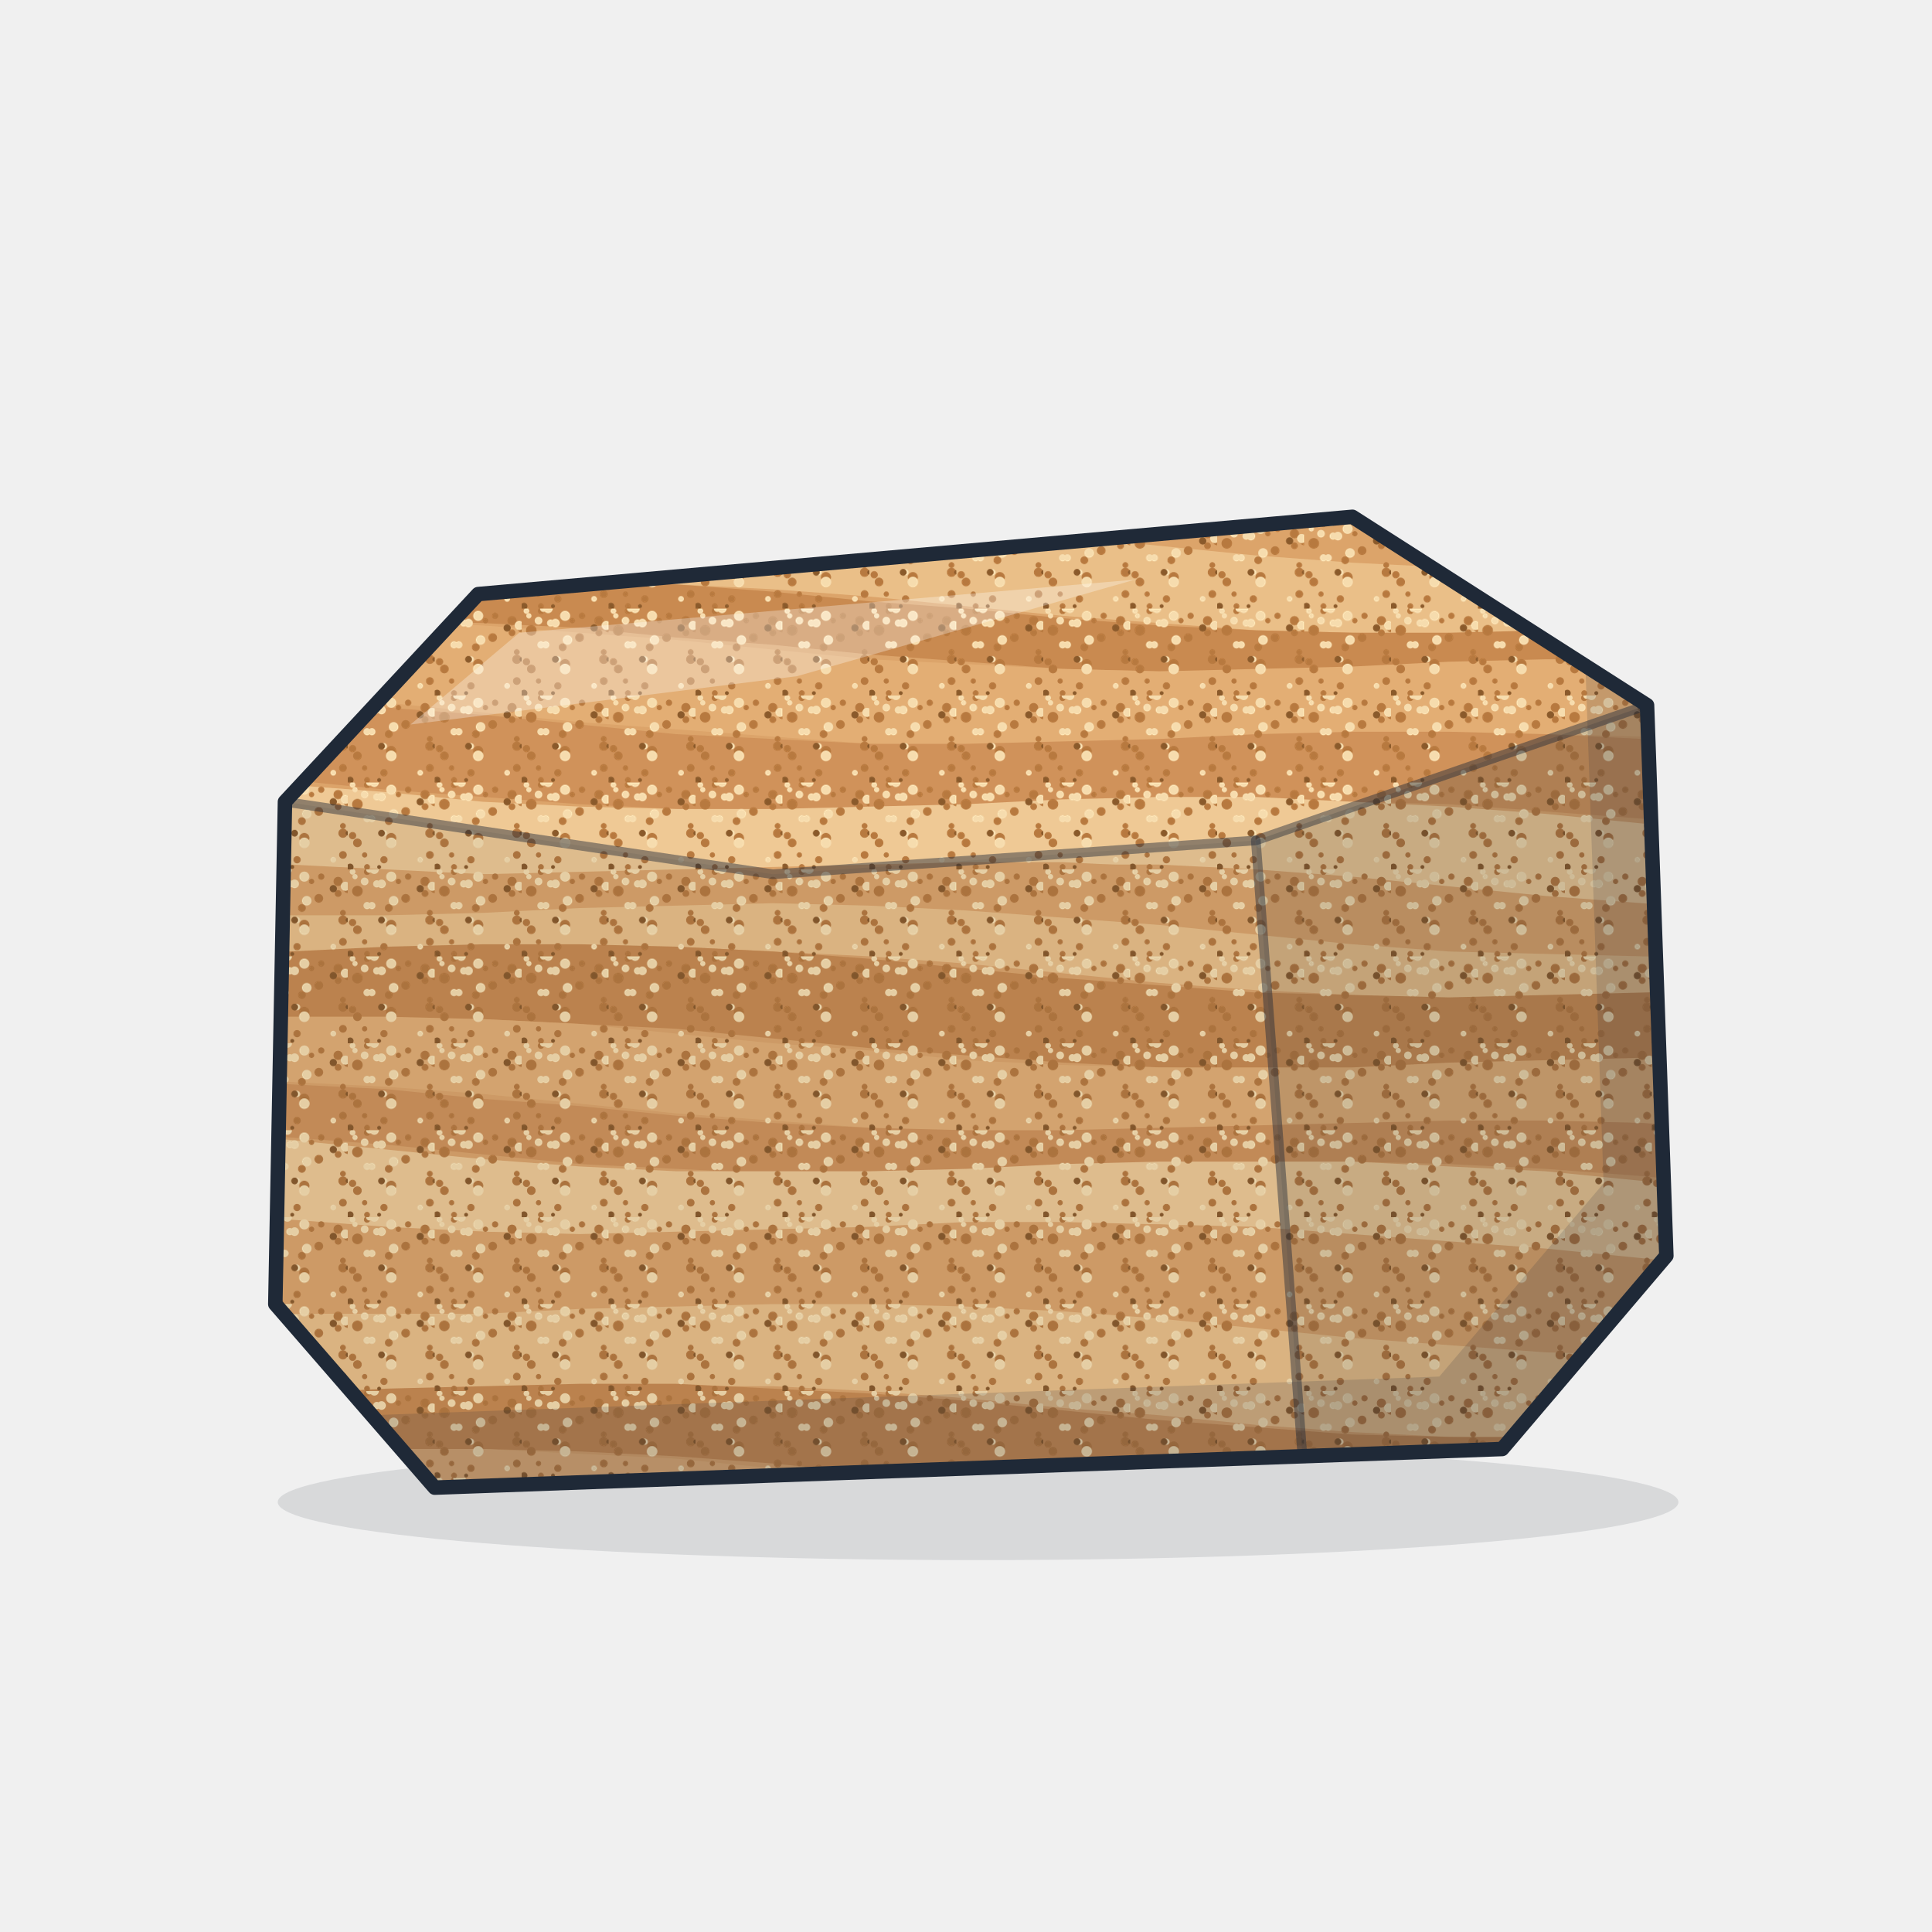
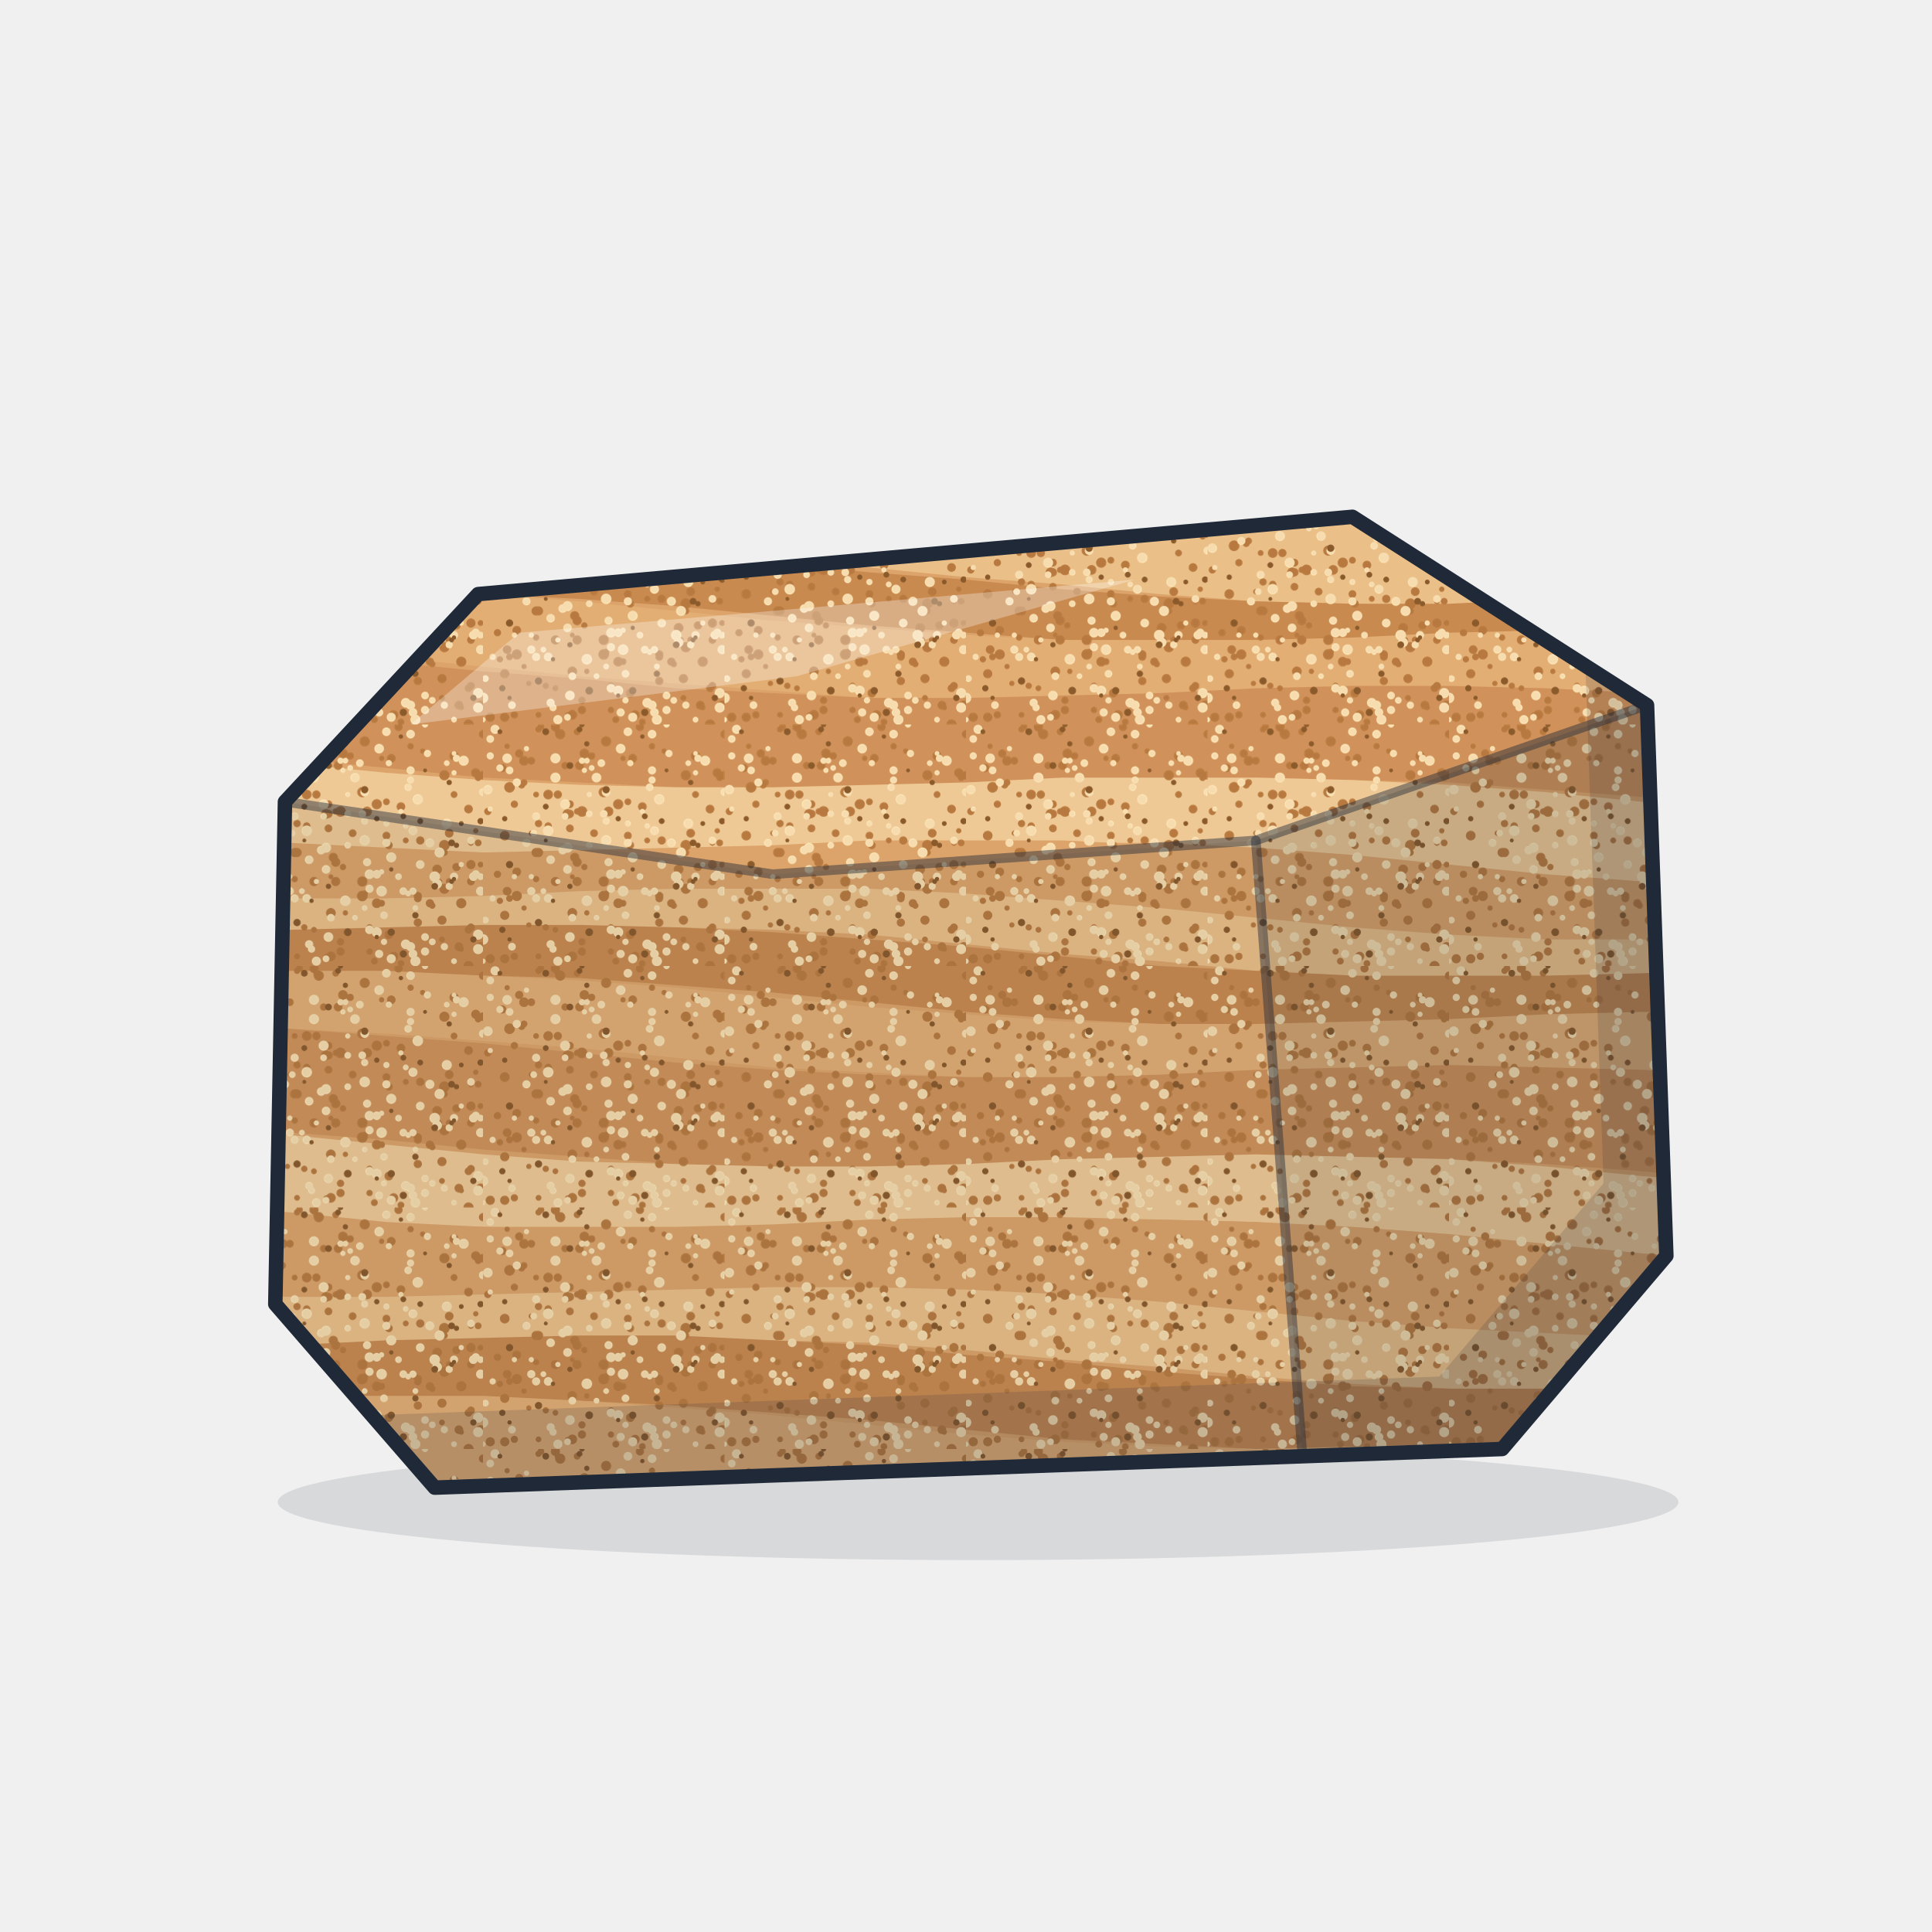
<svg xmlns="http://www.w3.org/2000/svg" viewBox="0 0 800 800">
  <defs>
    <clipPath id="sandstone-clip">
      <path d="M118 332L198 246L560 214L682 292L690 520L622 600L180 616L114 540Z" />
    </clipPath>
-     <pattern id="sandstone-grain" width="36" height="36" patternUnits="userSpaceOnUse">
+     <pattern id="sandstone-grain" width="100" height="100" patternUnits="userSpaceOnUse">
      <g fill="#b7793f">
-         <circle cx="8" cy="35" r="1.2" />
-         <circle cx="25" cy="3" r="1.3" />
-         <circle cx="36" cy="8" r="1.8" />
-         <circle cx="17" cy="16" r="1.6" />
-         <circle cx="7" cy="30" r="1.1" />
-         <circle cx="8" cy="1" r="1.3" />
-         <circle cx="15" cy="32" r="1.5" />
-         <circle cx="4" cy="9" r="2.2" />
-         <circle cx="2" cy="22" r="1.5" />
-         <circle cx="24" cy="12" r="1.8" />
-         <circle cx="18" cy="23" r="2.1" />
-         <circle cx="21" cy="5" r="1.1" />
-         <circle cx="34" cy="18" r="1.2" />
-         <circle cx="34" cy="21" r="1.9" />
-         <circle cx="32" cy="10" r="1.4" />
-         <circle cx="32" cy="5" r="1.9" />
-         <circle cx="4" cy="25" r="1.8" />
-         <circle cx="34" cy="30" r="1.6" />
+         <circle cx="23" cy="96" r="1.2" />
+         <circle cx="70" cy="9" r="1.3" />
+         <circle cx="100" cy="21" r="1.8" />
+         <circle cx="46" cy="45" r="1.6" />
+         <circle cx="19" cy="83" r="1.1" />
+         <circle cx="23" cy="2" r="1.3" />
+         <circle cx="41" cy="90" r="1.5" />
+         <circle cx="11" cy="26" r="2.2" />
+         <circle cx="6" cy="62" r="1.5" />
+         <circle cx="66" cy="34" r="1.8" />
+         <circle cx="50" cy="65" r="2.1" />
+         <circle cx="58" cy="14" r="1.1" />
+         <circle cx="95" cy="49" r="1.2" />
+         <circle cx="95" cy="58" r="1.9" />
+         <circle cx="88" cy="29" r="1.4" />
+         <circle cx="88" cy="13" r="1.9" />
+         <circle cx="10" cy="69" r="1.8" />
+         <circle cx="95" cy="84" r="1.6" />
+         <circle cx="20" cy="15" r="1.6" />
+         <circle cx="51" cy="7" r="2.1" />
+         <circle cx="51" cy="70" r="1.3" />
+         <circle cx="24" cy="1" r="1.4" />
+         <circle cx="27" cy="42" r="1.5" />
+         <circle cx="83" cy="89" r="1.2" />
+         <circle cx="40" cy="17" r="1.8" />
+         <circle cx="97" cy="20" r="1.9" />
+         <circle cx="30" cy="1" r="1.9" />
+         <circle cx="34" cy="17" r="1.5" />
+         <circle cx="23" cy="41" r="1.5" />
+         <circle cx="42" cy="59" r="1.3" />
+         <circle cx="10" cy="9" r="1.1" />
+         <circle cx="52" cy="36" r="2.0" />
+         <circle cx="50" cy="71" r="2.2" />
+         <circle cx="6" cy="2" r="1.2" />
+         <circle cx="39" cy="57" r="1.9" />
+         <circle cx="35" cy="96" r="1.0" />
+         <circle cx="84" cy="21" r="2.1" />
+         <circle cx="3" cy="97" r="1.9" />
+         <circle cx="99" cy="58" r="1.2" />
+         <circle cx="97" cy="44" r="1.1" />
+         <circle cx="61" cy="50" r="1.6" />
+         <circle cx="15" cy="12" r="1.7" />
+         <circle cx="45" cy="13" r="1.5" />
+         <circle cx="73" cy="72" r="1.6" />
+         <circle cx="39" cy="36" r="1.3" />
+         <circle cx="20" cy="45" r="1.1" />
+         <circle cx="73" cy="71" r="1.7" />
+         <circle cx="2" cy="36" r="1.5" />
+         <circle cx="9" cy="97" r="1.9" />
+         <circle cx="50" cy="71" r="1.2" />
+         <circle cx="23" cy="53" r="1.9" />
+         <circle cx="65" cy="1" r="1.7" />
+         <circle cx="91" cy="74" r="2.1" />
+         <circle cx="98" cy="22" r="1.4" />
+         <circle cx="55" cy="98" r="1.4" />
+         <circle cx="94" cy="85" r="1.6" />
+         <circle cx="63" cy="96" r="1.9" />
+         <circle cx="30" cy="85" r="1.2" />
+         <circle cx="37" cy="96" r="2.0" />
+         <circle cx="31" cy="29" r="1.7" />
+         <circle cx="84" cy="68" r="2.1" />
+         <circle cx="73" cy="82" r="1.7" />
+         <circle cx="36" cy="43" r="1.6" />
+         <circle cx="53" cy="84" r="1.3" />
+         <circle cx="7" cy="73" r="1.3" />
+         <circle cx="42" cy="12" r="2.0" />
+         <circle cx="27" cy="29" r="2.0" />
+         <circle cx="50" cy="28" r="2.1" />
+         <circle cx="41" cy="36" r="2.2" />
+         <circle cx="79" cy="75" r="1.3" />
+         <circle cx="81" cy="60" r="2.0" />
+         <circle cx="37" cy="78" r="2.0" />
+         <circle cx="39" cy="65" r="1.9" />
+         <circle cx="99" cy="92" r="1.9" />
+         <circle cx="14" cy="61" r="1.8" />
+         <circle cx="9" cy="46" r="2.0" />
+         <circle cx="91" cy="93" r="1.1" />
+         <circle cx="61" cy="87" r="1.8" />
+         <circle cx="32" cy="4" r="2.1" />
+         <circle cx="86" cy="65" r="1.4" />
+         <circle cx="83" cy="81" r="1.9" />
+         <circle cx="60" cy="32" r="1.4" />
+         <circle cx="36" cy="33" r="1.6" />
+         <circle cx="11" cy="72" r="1.4" />
+         <circle cx="16" cy="25" r="1.5" />
+         <circle cx="43" cy="78" r="1.1" />
+         <circle cx="22" cy="29" r="1.2" />
+         <circle cx="75" cy="11" r="1.1" />
+         <circle cx="56" cy="74" r="2.0" />
+         <circle cx="56" cy="33" r="2.1" />
+         <circle cx="74" cy="48" r="1.7" />
+         <circle cx="94" cy="100" r="2.1" />
+         <circle cx="13" cy="33" r="1.5" />
+         <circle cx="17" cy="76" r="1.1" />
+         <circle cx="89" cy="59" r="1.7" />
+         <circle cx="41" cy="94" r="1.7" />
+         <circle cx="90" cy="92" r="1.8" />
+         <circle cx="98" cy="49" r="1.4" />
+         <circle cx="84" cy="53" r="1.4" />
+         <circle cx="68" cy="48" r="1.2" />
+         <circle cx="84" cy="50" r="2.2" />
+         <circle cx="53" cy="94" r="1.3" />
+         <circle cx="22" cy="53" r="1.9" />
+         <circle cx="82" cy="65" r="1.1" />
+         <circle cx="39" cy="3" r="1.4" />
+         <circle cx="94" cy="35" r="1.8" />
+         <circle cx="62" cy="14" r="1.8" />
+         <circle cx="8" cy="18" r="1.7" />
+         <circle cx="13" cy="96" r="1.5" />
+         <circle cx="63" cy="97" r="1.1" />
+         <circle cx="100" cy="4" r="1.7" />
+         <circle cx="66" cy="99" r="1.4" />
+         <circle cx="95" cy="65" r="1.6" />
+         <circle cx="17" cy="24" r="1.4" />
+         <circle cx="35" cy="37" r="2.0" />
+         <circle cx="37" cy="63" r="1.0" />
+         <circle cx="14" cy="71" r="2.1" />
+         <circle cx="31" cy="3" r="1.3" />
+         <circle cx="36" cy="37" r="1.7" />
+         <circle cx="30" cy="65" r="1.9" />
+         <circle cx="78" cy="74" r="1.7" />
+         <circle cx="26" cy="84" r="1.3" />
+         <circle cx="86" cy="45" r="1.8" />
+         <circle cx="50" cy="65" r="1.4" />
+         <circle cx="58" cy="74" r="1.4" />
+         <circle cx="60" cy="46" r="1.6" />
+         <circle cx="38" cy="55" r="1.9" />
+         <circle cx="17" cy="15" r="2.0" />
+         <circle cx="9" cy="79" r="1.9" />
+         <circle cx="22" cy="64" r="1.3" />
      </g>
      <g fill="#f6dcae">
-         <circle cx="7" cy="5" r="1.6" />
-         <circle cx="18" cy="3" r="2.1" />
-         <circle cx="18" cy="25" r="1.3" />
-         <circle cx="9" cy="0" r="1.4" />
-         <circle cx="10" cy="15" r="1.5" />
-         <circle cx="30" cy="32" r="1.2" />
-         <circle cx="14" cy="6" r="1.8" />
-         <circle cx="35" cy="7" r="1.9" />
-         <circle cx="11" cy="0" r="1.9" />
-         <circle cx="12" cy="6" r="1.5" />
-         <circle cx="8" cy="15" r="1.5" />
-         <circle cx="15" cy="21" r="1.3" />
-         <circle cx="3" cy="3" r="1.1" />
-         <circle cx="19" cy="13" r="2.0" />
-         <circle cx="18" cy="25" r="2.2" />
-         <circle cx="2" cy="1" r="1.2" />
+         <circle cx="88" cy="20" r="1.1" />
+         <circle cx="4" cy="72" r="1.3" />
+         <circle cx="31" cy="98" r="1.9" />
+         <circle cx="74" cy="58" r="1.8" />
+         <circle cx="1" cy="81" r="1.4" />
+         <circle cx="85" cy="41" r="2.1" />
+         <circle cx="0" cy="98" r="1.1" />
+         <circle cx="51" cy="48" r="2.2" />
+         <circle cx="72" cy="98" r="2.1" />
+         <circle cx="43" cy="15" r="1.2" />
+         <circle cx="71" cy="95" r="1.8" />
+         <circle cx="35" cy="60" r="1.8" />
+         <circle cx="25" cy="69" r="1.2" />
+         <circle cx="3" cy="6" r="1.6" />
+         <circle cx="70" cy="23" r="1.5" />
+         <circle cx="69" cy="26" r="1.6" />
+         <circle cx="60" cy="41" r="1.3" />
+         <circle cx="69" cy="70" r="1.2" />
+         <circle cx="81" cy="66" r="2.0" />
+         <circle cx="78" cy="49" r="1.9" />
+         <circle cx="31" cy="65" r="1.1" />
+         <circle cx="35" cy="51" r="2.1" />
+         <circle cx="68" cy="91" r="2.0" />
+         <circle cx="97" cy="62" r="1.7" />
+         <circle cx="47" cy="22" r="2.0" />
+         <circle cx="61" cy="16" r="1.3" />
+         <circle cx="22" cy="72" r="1.7" />
+         <circle cx="20" cy="69" r="1.7" />
+         <circle cx="27" cy="44" r="2.2" />
+         <circle cx="14" cy="24" r="1.7" />
+         <circle cx="84" cy="92" r="1.5" />
+         <circle cx="77" cy="12" r="1.5" />
+         <circle cx="86" cy="67" r="1.5" />
+         <circle cx="60" cy="49" r="1.7" />
+         <circle cx="88" cy="98" r="1.2" />
+         <circle cx="76" cy="94" r="1.7" />
+         <circle cx="50" cy="37" r="1.6" />
+         <circle cx="58" cy="61" r="1.1" />
+         <circle cx="100" cy="28" r="1.7" />
+         <circle cx="20" cy="63" r="1.1" />
+         <circle cx="34" cy="38" r="1.4" />
+         <circle cx="49" cy="16" r="1.6" />
+         <circle cx="80" cy="63" r="2.2" />
+         <circle cx="95" cy="48" r="1.6" />
+         <circle cx="76" cy="88" r="1.6" />
+         <circle cx="67" cy="69" r="1.6" />
+         <circle cx="51" cy="40" r="1.5" />
+         <circle cx="47" cy="80" r="1.2" />
+         <circle cx="12" cy="92" r="1.6" />
+         <circle cx="70" cy="92" r="1.9" />
+         <circle cx="57" cy="95" r="1.7" />
+         <circle cx="45" cy="18" r="1.2" />
+         <circle cx="79" cy="90" r="1.4" />
+         <circle cx="53" cy="68" r="1.7" />
+         <circle cx="28" cy="91" r="1.7" />
+         <circle cx="71" cy="69" r="1.5" />
+         <circle cx="70" cy="19" r="1.7" />
+         <circle cx="65" cy="63" r="1.4" />
+         <circle cx="18" cy="10" r="1.1" />
+         <circle cx="18" cy="49" r="1.7" />
+         <circle cx="71" cy="44" r="1.9" />
+         <circle cx="3" cy="35" r="1.1" />
+         <circle cx="52" cy="57" r="1.7" />
+         <circle cx="44" cy="37" r="1.4" />
+         <circle cx="11" cy="19" r="1.6" />
+         <circle cx="57" cy="10" r="2.0" />
+         <circle cx="3" cy="13" r="1.5" />
+         <circle cx="33" cy="52" r="1.8" />
+         <circle cx="59" cy="79" r="1.6" />
+         <circle cx="68" cy="42" r="1.2" />
+         <circle cx="7" cy="18" r="1.5" />
+         <circle cx="28" cy="56" r="1.8" />
+         <circle cx="92" cy="15" r="2.1" />
+         <circle cx="0" cy="89" r="2.2" />
+         <circle cx="37" cy="80" r="1.6" />
+         <circle cx="56" cy="86" r="2.1" />
+         <circle cx="30" cy="22" r="2.1" />
+         <circle cx="59" cy="90" r="1.3" />
+         <circle cx="85" cy="16" r="1.2" />
+         <circle cx="29" cy="93" r="1.5" />
+         <circle cx="44" cy="29" r="1.1" />
+         <circle cx="44" cy="50" r="1.4" />
+         <circle cx="73" cy="31" r="2.2" />
+         <circle cx="91" cy="58" r="1.1" />
+         <circle cx="56" cy="62" r="1.8" />
+         <circle cx="43" cy="73" r="2.2" />
+         <circle cx="70" cy="4" r="1.8" />
+         <circle cx="62" cy="55" r="2.1" />
+         <circle cx="5" cy="2" r="1.9" />
+         <circle cx="10" cy="14" r="2.0" />
+         <circle cx="36" cy="88" r="2.0" />
+         <circle cx="66" cy="36" r="1.1" />
+         <circle cx="98" cy="87" r="2.1" />
+         <circle cx="51" cy="28" r="1.8" />
+         <circle cx="42" cy="19" r="1.1" />
+         <circle cx="41" cy="15" r="1.3" />
+         <circle cx="98" cy="93" r="2.1" />
+         <circle cx="51" cy="76" r="1.2" />
+         <circle cx="62" cy="97" r="1.9" />
+         <circle cx="99" cy="63" r="1.4" />
+         <circle cx="2" cy="27" r="2.0" />
+         <circle cx="53" cy="62" r="2.0" />
+         <circle cx="30" cy="14" r="2.1" />
+         <circle cx="60" cy="3" r="1.8" />
+         <circle cx="72" cy="76" r="1.2" />
+         <circle cx="27" cy="72" r="1.8" />
+         <circle cx="35" cy="97" r="1.4" />
+         <circle cx="89" cy="14" r="1.5" />
+         <circle cx="99" cy="69" r="1.9" />
+         <circle cx="88" cy="63" r="1.7" />
+         <circle cx="82" cy="53" r="2.1" />
+         <circle cx="76" cy="0" r="1.3" />
+         <circle cx="88" cy="12" r="1.0" />
+         <circle cx="58" cy="69" r="2.2" />
+         <circle cx="96" cy="63" r="1.8" />
+         <circle cx="53" cy="85" r="1.8" />
+         <circle cx="13" cy="63" r="1.1" />
+         <circle cx="34" cy="33" r="2.1" />
+         <circle cx="22" cy="38" r="1.7" />
+         <circle cx="21" cy="45" r="1.4" />
      </g>
      <g fill="#8a5a2b">
-         <circle cx="14" cy="21" r="1.4" />
-         <circle cx="13" cy="35" r="0.8" />
-         <circle cx="30" cy="8" r="1.5" />
-         <circle cx="1" cy="35" r="1.4" />
-         <circle cx="36" cy="21" r="0.9" />
+         <circle cx="72" cy="79" r="1.3" />
+         <circle cx="87" cy="49" r="1.4" />
+         <circle cx="9" cy="39" r="1.1" />
+         <circle cx="89" cy="50" r="1.1" />
+         <circle cx="67" cy="95" r="1.5" />
+         <circle cx="80" cy="67" r="1.4" />
+         <circle cx="56" cy="39" r="1.1" />
+         <circle cx="26" cy="34" r="1.2" />
+         <circle cx="86" cy="24" r="1.1" />
+         <circle cx="26" cy="48" r="0.8" />
+         <circle cx="62" cy="86" r="1.5" />
+         <circle cx="36" cy="17" r="1.4" />
+         <circle cx="76" cy="19" r="0.8" />
+         <circle cx="67" cy="38" r="1.2" />
+         <circle cx="56" cy="88" r="0.9" />
+         <circle cx="26" cy="3" r="1.4" />
+         <circle cx="8" cy="85" r="1.3" />
+         <circle cx="51" cy="27" r="1.5" />
+         <circle cx="11" cy="58" r="1.5" />
+         <circle cx="66" cy="5" r="0.9" />
+         <circle cx="29" cy="73" r="0.9" />
+         <circle cx="96" cy="89" r="1.3" />
+         <circle cx="88" cy="64" r="0.9" />
+         <circle cx="40" cy="2" r="1.2" />
+         <circle cx="99" cy="40" r="1.3" />
+         <circle cx="36" cy="67" r="1.1" />
+         <circle cx="91" cy="41" r="1.0" />
+         <circle cx="43" cy="8" r="1.1" />
+         <circle cx="74" cy="40" r="1.2" />
+         <circle cx="23" cy="82" r="1.5" />
+         <circle cx="41" cy="0" r="1.1" />
+         <circle cx="87" cy="65" r="1.0" />
+         <circle cx="11" cy="89" r="0.9" />
+         <circle cx="62" cy="60" r="0.9" />
+         <circle cx="44" cy="86" r="1.6" />
+         <circle cx="7" cy="3" r="1.0" />
      </g>
    </pattern>
  </defs>
  <ellipse cx="405" cy="622" rx="290" ry="24" fill="#1f2937" opacity="0.12" />
  <g clip-path="url(#sandstone-clip)">
    <path d="M118 332L198 246L560 214L682 292L690 520L622 600L180 616L114 540Z" fill="#dca46a" />
-     <path d="M80 175L120 177L160 179L200 179L240 178L280 177L320 175L360 174L400 174L440 175L480 178L520 181L560 184L600 188L640 192L680 194L720 196L720 237L680 237L640 236L600 234L560 232L520 228L480 224L440 221L400 218L360 216L320 215L280 216L240 217L200 218L160 220L120 220L80 220Z" fill="#dca46a" />
-     <path d="M80 219L120 219L160 218L200 217L240 215L280 215L320 215L360 216L400 219L440 222L480 226L520 230L560 233L600 235L640 236L680 236L720 235L720 259L680 261L640 262L600 263L560 262L520 261L480 258L440 255L400 251L360 247L320 244L280 242L240 241L200 241L160 242L120 244L80 245Z" fill="#eabf88" />
-     <path d="M80 243L120 242L160 241L200 240L240 241L280 242L320 245L360 249L400 252L440 256L480 259L520 261L560 262L600 262L640 261L680 259L720 258L720 274L680 274L640 275L600 276L560 278L520 278L480 278L440 277L400 274L360 271L320 267L280 264L240 260L200 258L160 257L120 257L80 258Z" fill="#c98a50" />
-     <path d="M80 256L120 256L160 257L200 259L240 262L280 265L320 269L360 273L400 275L440 277L480 278L520 277L560 276L600 274L640 273L680 273L720 273L720 308L680 305L640 304L600 304L560 305L520 306L480 307L440 308L400 309L360 308L320 305L280 302L240 299L200 295L160 291L120 289L80 287Z" fill="#e3ae74" />
-     <path d="M80 287L120 290L160 293L200 296L240 300L280 304L320 306L360 308L400 308L440 307L480 306L520 304L560 303L600 303L640 304L680 306L720 309L720 343L680 339L640 336L600 333L560 332L520 331L480 332L440 333L400 334L360 336L320 336L280 335L240 333L200 330L160 327L120 323L80 319Z" fill="#d0925a" />
-     <path d="M80 321L120 325L160 328L200 332L240 334L280 335L320 335L360 334L400 333L440 331L480 330L520 330L560 332L600 334L640 337L680 341L720 345L720 377L680 374L640 371L600 367L560 363L520 360L480 358L440 358L400 358L360 359L320 361L280 362L240 362L200 362L160 360L120 358L80 354Z" fill="#efc995" />
-     <path d="M80 356L120 359L160 361L200 362L240 361L280 360L320 359L360 358L400 357L440 357L480 359L520 361L560 365L600 369L640 372L680 375L720 378L720 397L680 397L640 395L600 393L560 389L520 385L480 382L440 379L400 376L360 375L320 375L280 376L240 378L200 379L160 380L120 380L80 378Z" fill="#dca46a" />
-     <path d="M80 379L120 379L160 379L200 378L240 376L280 375L320 374L360 375L400 377L440 380L480 383L520 387L560 391L600 394L640 395L680 396L720 396L720 411L680 413L640 414L600 414L560 412L520 410L480 407L440 403L400 399L360 396L320 394L280 392L240 392L200 393L160 394L120 396L80 397Z" fill="#eabf88" />
-     <path d="M80 395L120 394L160 392L200 391L240 391L280 392L320 394L360 397L400 401L440 405L480 408L520 411L560 412L600 413L640 412L680 411L720 410L720 439L680 439L640 441L600 442L560 443L520 443L480 442L440 440L400 437L360 434L320 430L280 426L240 424L200 422L160 422L120 422L80 423Z" fill="#c98a50" />
-     <path d="M80 422L120 421L160 421L200 422L240 424L280 428L320 432L360 435L400 439L440 441L480 442L520 442L560 442L600 440L640 439L680 438L720 438L720 467L680 465L640 464L600 465L560 466L520 468L480 469L440 469L400 469L360 467L320 464L280 461L240 457L200 453L160 450L120 448L80 448Z" fill="#e3ae74" />
-     <path d="M80 447L120 449L160 451L200 455L240 458L280 462L320 465L360 467L400 468L440 468L480 467L520 466L560 465L600 464L640 464L680 465L720 468L720 491L680 487L640 484L600 482L560 481L520 482L480 483L440 484L400 485L360 486L320 486L280 484L240 482L200 478L160 474L120 471L80 468Z" fill="#d0925a" />
-     <path d="M80 469L120 472L160 476L200 480L240 483L280 485L320 485L360 485L400 484L440 482L480 481L520 481L560 481L600 483L640 485L680 489L720 493L720 525L680 521L640 517L600 514L560 511L520 508L480 507L440 507L400 508L360 509L320 511L280 512L240 512L200 510L160 508L120 505L80 501Z" fill="#efc995" />
-     <path d="M80 503L120 506L160 509L200 510L240 511L280 510L320 509L360 508L400 506L440 506L480 507L520 509L560 512L600 515L640 519L680 523L720 526L720 562L680 561L640 559L600 556L560 552L520 548L480 545L440 542L400 541L360 541L320 541L280 543L240 544L200 545L160 545L120 544L80 542Z" fill="#dca46a" />
-     <path d="M80 543L120 544L160 544L200 544L240 542L280 541L320 540L360 540L400 541L440 543L480 546L520 550L560 554L600 557L640 560L680 561L720 561L720 594L680 595L640 596L600 595L560 593L520 590L480 586L440 583L400 579L360 576L320 574L280 574L240 574L200 576L160 577L120 578L80 579Z" fill="#eabf88" />
-     <path d="M80 578L120 577L160 575L200 574L240 573L280 573L320 575L360 577L400 580L440 584L480 588L520 591L560 594L600 595L640 595L680 594L720 592L720 618L680 619L640 620L600 622L560 622L520 622L480 620L440 617L400 614L360 610L320 606L280 603L240 601L200 600L160 601L120 602L80 603Z" fill="#c98a50" />
-     <path d="M80 601L120 600L160 600L200 600L240 602L280 604L320 608L360 612L400 615L440 618L480 620L520 621L560 621L600 620L640 619L680 617L720 617L720 643L680 642L640 642L600 643L560 644L520 646L480 646L440 646L400 645L360 642L320 639L280 635L240 631L200 628L160 626L120 625L80 625Z" fill="#e3ae74" />
-     <path d="M80 624L120 625L160 627L200 630L240 633L280 637L320 641L360 643L400 645L440 646L480 645L520 644L560 642L600 641L640 641L680 641L720 643L720 672L680 669L640 667L600 665L560 665L520 666L480 667L440 669L400 670L360 670L320 669L280 666L240 663L200 660L160 656L120 652L80 650Z" fill="#d0925a" />
+     <path d="M80 175L120 177L160 179L200 179L240 178L280 177L320 175L360 174L400 174L440 175L480 178L520 181L560 184L600 188L640 192L680 194L720 196L720 211L680 211L640 211L600 209L560 206L520 202L480 198L440 195L400 192L360 190L320 190L280 190L240 191L200 193L160 194L120 194L80 194Z" fill="#dca46a" />
+     <path d="M80 194L120 193L160 192L200 191L240 190L280 189L320 189L360 190L400 193L440 196L480 200L520 204L560 207L600 209L640 210L680 210L720 209L720 247L680 249L640 250L600 251L560 250L520 249L480 246L440 242L400 239L360 235L320 232L280 230L240 229L200 229L160 230L120 232L80 233Z" fill="#eabf88" />
+     <path d="M80 231L120 230L160 229L200 228L240 229L280 230L320 233L360 237L400 240L440 244L480 247L520 249L560 250L600 250L640 248L680 247L720 246L720 262L680 262L640 263L600 264L560 265L520 266L480 266L440 265L400 262L360 259L320 255L280 251L240 248L200 246L160 245L120 245L80 245Z" fill="#c98a50" />
+     <path d="M80 244L120 244L160 244L200 246L240 249L280 253L320 257L360 260L400 263L440 265L480 265L520 265L560 264L600 262L640 261L680 261L720 261L720 289L680 287L640 285L600 285L560 286L520 287L480 289L440 290L400 290L360 289L320 286L280 283L240 280L200 276L160 272L120 270L80 268Z" fill="#e3ae74" />
+     <path d="M80 268L120 271L160 274L200 278L240 281L280 285L320 287L360 289L400 289L440 288L480 287L520 285L560 284L600 284L640 285L680 287L720 290L720 334L680 330L640 327L600 324L560 323L520 322L480 323L440 324L400 326L360 327L320 327L280 326L240 324L200 322L160 318L120 314L80 310Z" fill="#d0925a" />
+     <path d="M80 312L120 316L160 320L200 323L240 325L280 326L320 326L360 325L400 324L440 322L480 322L520 322L560 323L600 325L640 328L680 332L720 336L720 368L680 365L640 362L600 358L560 354L520 351L480 349L440 349L400 349L360 350L320 352L280 353L240 353L200 353L160 351L120 349L80 345Z" fill="#efc995" />
+     <path d="M80 347L120 350L160 352L200 353L240 352L280 351L320 350L360 348L400 348L440 348L480 350L520 352L560 356L600 360L640 363L680 366L720 368L720 390L680 390L640 388L600 386L560 382L520 379L480 375L440 372L400 370L360 369L320 369L280 370L240 371L200 372L160 373L120 373L80 372Z" fill="#dca46a" />
+     <path d="M80 372L120 372L160 372L200 371L240 369L280 368L320 368L360 368L400 370L440 373L480 376L520 380L560 384L600 387L640 389L680 389L720 389L720 403L680 404L640 405L600 405L560 404L520 402L480 398L440 395L400 391L360 387L320 385L280 384L240 384L200 384L160 386L120 387L80 388Z" fill="#eabf88" />
+     <path d="M80 387L120 385L160 384L200 383L240 383L280 384L320 386L360 389L400 392L440 396L480 400L520 402L560 404L600 404L640 404L680 403L720 401L720 420L680 421L640 422L600 424L560 425L520 425L480 424L440 422L400 419L360 415L320 411L280 408L240 405L200 404L160 403L120 404L80 405Z" fill="#c98a50" />
+     <path d="M80 403L120 402L160 402L200 404L240 406L280 409L320 413L360 417L400 420L440 423L480 424L520 424L560 423L600 422L640 420L680 419L720 419L720 444L680 443L640 442L600 443L560 444L520 445L480 446L440 447L400 446L360 444L320 442L280 438L240 434L200 431L160 428L120 426L80 425Z" fill="#e3ae74" />
+     <path d="M80 425L120 426L160 429L200 432L240 436L280 440L320 443L360 445L400 446L440 446L480 445L520 443L560 442L600 441L640 442L680 443L720 445L720 489L680 485L640 482L600 480L560 479L520 479L480 480L440 482L400 483L360 484L320 484L280 482L240 479L200 476L160 472L120 469L80 465Z" fill="#d0925a" />
+     <path d="M80 467L120 470L160 474L200 478L240 481L280 482L320 483L360 483L400 482L440 480L480 479L520 478L560 479L600 480L640 483L680 487L720 490L720 522L680 519L640 515L600 511L560 508L520 506L480 505L440 505L400 506L360 507L320 508L280 509L240 509L200 508L160 506L120 502L80 499Z" fill="#efc995" />
+     <path d="M80 500L120 504L160 507L200 508L240 508L280 508L320 507L360 505L400 504L440 504L480 505L520 506L560 509L600 513L640 517L680 520L720 523L720 555L680 554L640 552L600 549L560 545L520 541L480 538L440 535L400 534L360 533L320 534L280 535L240 537L200 538L160 538L120 537L80 535Z" fill="#dca46a" />
+     <path d="M80 536L120 537L160 537L200 536L240 535L280 534L320 533L360 533L400 534L440 536L480 539L520 543L560 547L600 550L640 552L680 554L720 554L720 574L680 575L640 576L600 575L560 573L520 570L480 566L440 563L400 559L360 556L320 555L280 554L240 554L200 556L160 557L120 558L80 559Z" fill="#eabf88" />
+     <path d="M80 558L120 557L160 555L200 554L240 553L280 553L320 555L360 557L400 561L440 564L480 568L520 571L560 574L600 575L640 575L680 574L720 572L720 596L680 597L640 599L600 600L560 600L520 600L480 598L440 596L400 592L360 588L320 585L280 582L240 580L200 579L160 579L120 580L80 581Z" fill="#c98a50" />
+     <path d="M80 580L120 578L160 578L200 578L240 580L280 583L320 586L360 590L400 594L440 597L480 599L520 600L560 599L600 598L640 597L680 596L720 595L720 636L680 635L640 635L600 636L560 638L520 639L480 640L440 639L400 638L360 636L320 632L280 628L240 625L200 622L160 619L120 618L80 618Z" fill="#e3ae74" />
+     <path d="M80 617L120 618L160 620L200 623L240 626L280 630L320 634L360 637L400 638L440 639L480 638L520 637L560 636L600 635L640 634L680 635L720 636L720 659L680 655L640 653L600 652L560 652L520 652L480 654L440 655L400 656L360 656L320 655L280 653L240 650L200 646L160 642L120 639L80 636Z" fill="#d0925a" />
+     <path d="M80 637L120 640L160 644L200 648L240 651L280 654L320 655L360 655L400 655L440 653L480 652L520 651L560 651L600 652L640 654L680 657L720 660L720 700L680 696L640 692L600 689L560 686L520 685L480 684L440 685L400 686L360 688L320 689L280 689L240 688L200 686L160 683L120 680L80 676Z" fill="#efc995" />
    <path d="M118 332L198 246L560 214L682 292L690 520L622 600L180 616L114 540Z" fill="url(#sandstone-grain)" />
    <path d="M118 332L320 362L520 348L682 292L760 760L40 760Z" fill="#1f2937" opacity="0.08" />
    <path d="M520 348L682 292L760 300L760 760L545 760L540 612Z" fill="#1f2937" opacity="0.12" />
    <path d="M-200 -200H1400V1000H-200ZM92 302L172 216L534 184L656 262L664 490L596 570L154 586L88 510Z" fill-rule="evenodd" fill="#1f2937" opacity="0.16" />
    <path d="M170 300L215 262L470 240L330 280Z" fill="#ffffff" opacity="0.3" />
    <path d="M118 332L320 362L520 348L682 292" fill="none" stroke="#1f2937" stroke-width="4" stroke-linecap="round" stroke-linejoin="round" opacity="0.45" />
    <path d="M520 348L540 612" fill="none" stroke="#1f2937" stroke-width="4" stroke-linecap="round" stroke-linejoin="round" opacity="0.45" />
  </g>
  <path d="M118 332L198 246L560 214L682 292L690 520L622 600L180 616L114 540Z" fill="none" stroke="#1f2937" stroke-width="6" stroke-linejoin="round" />
</svg>
